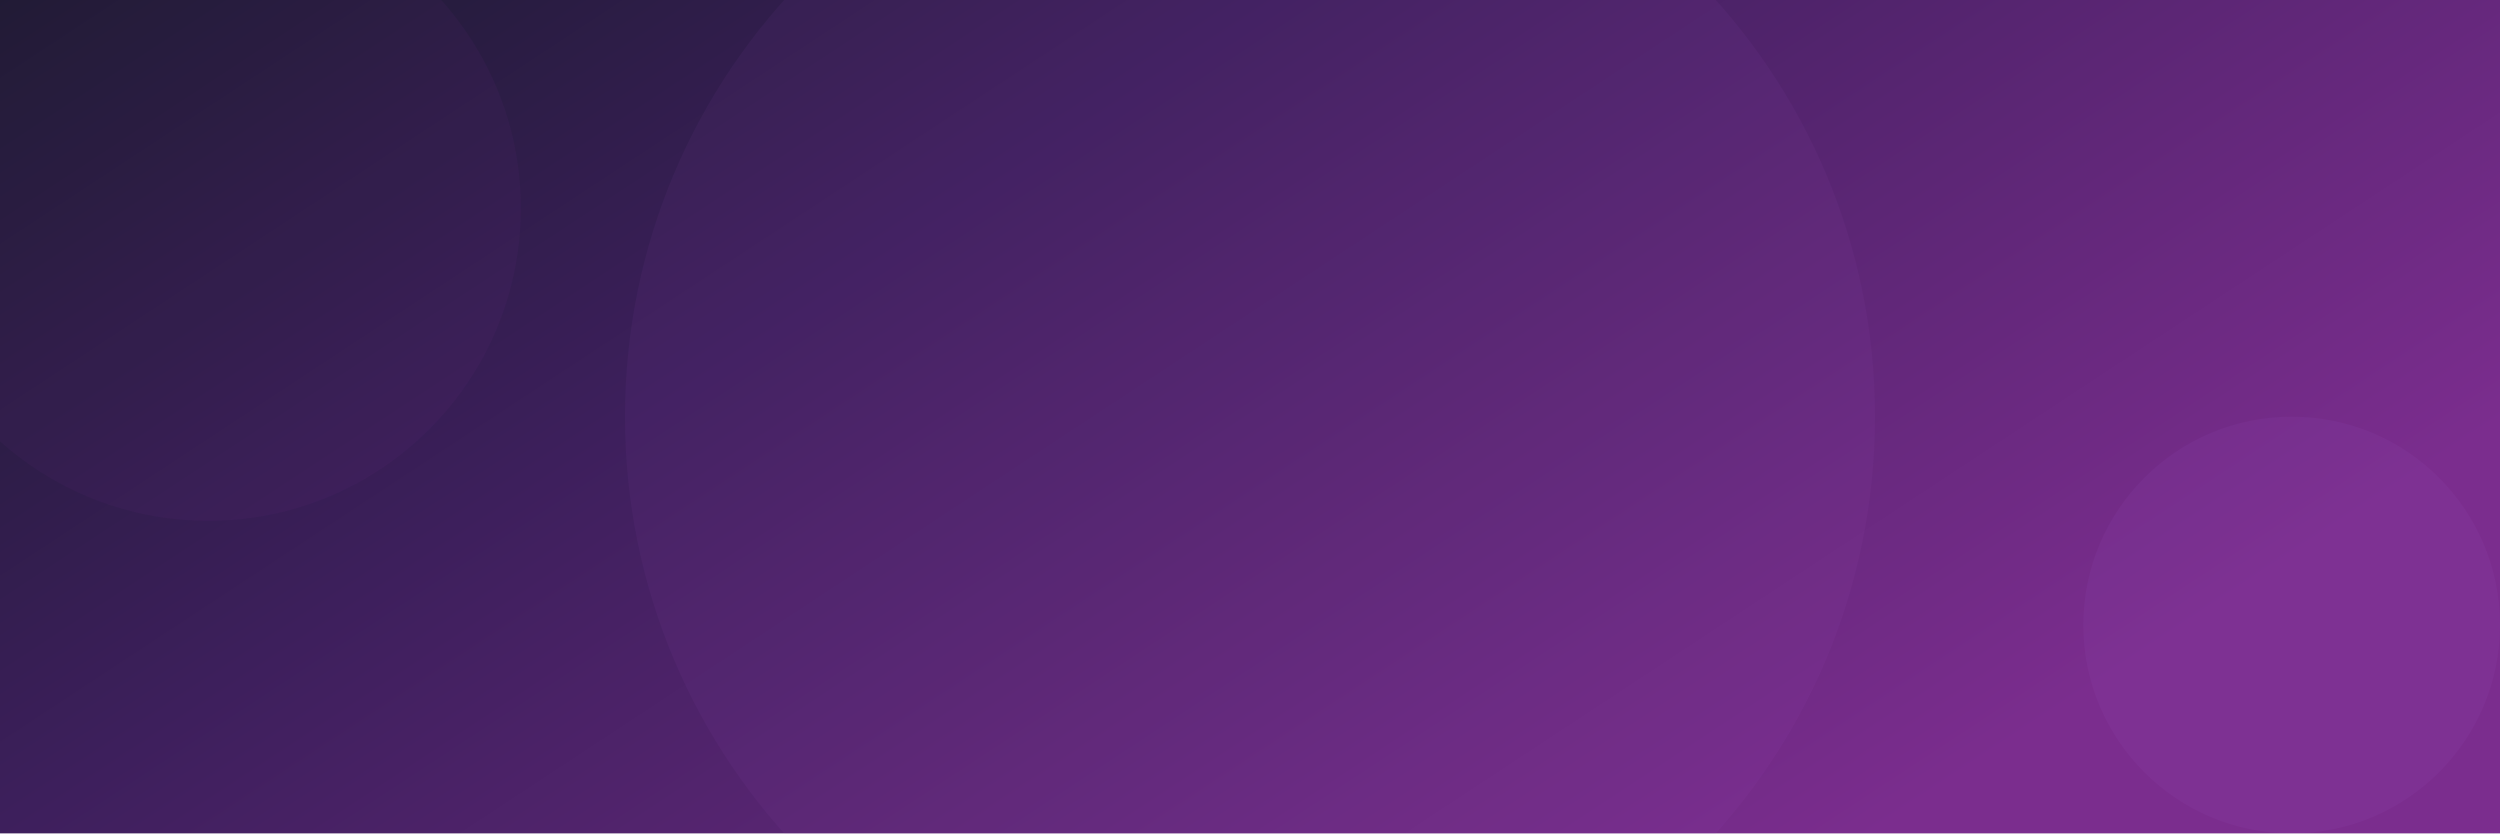
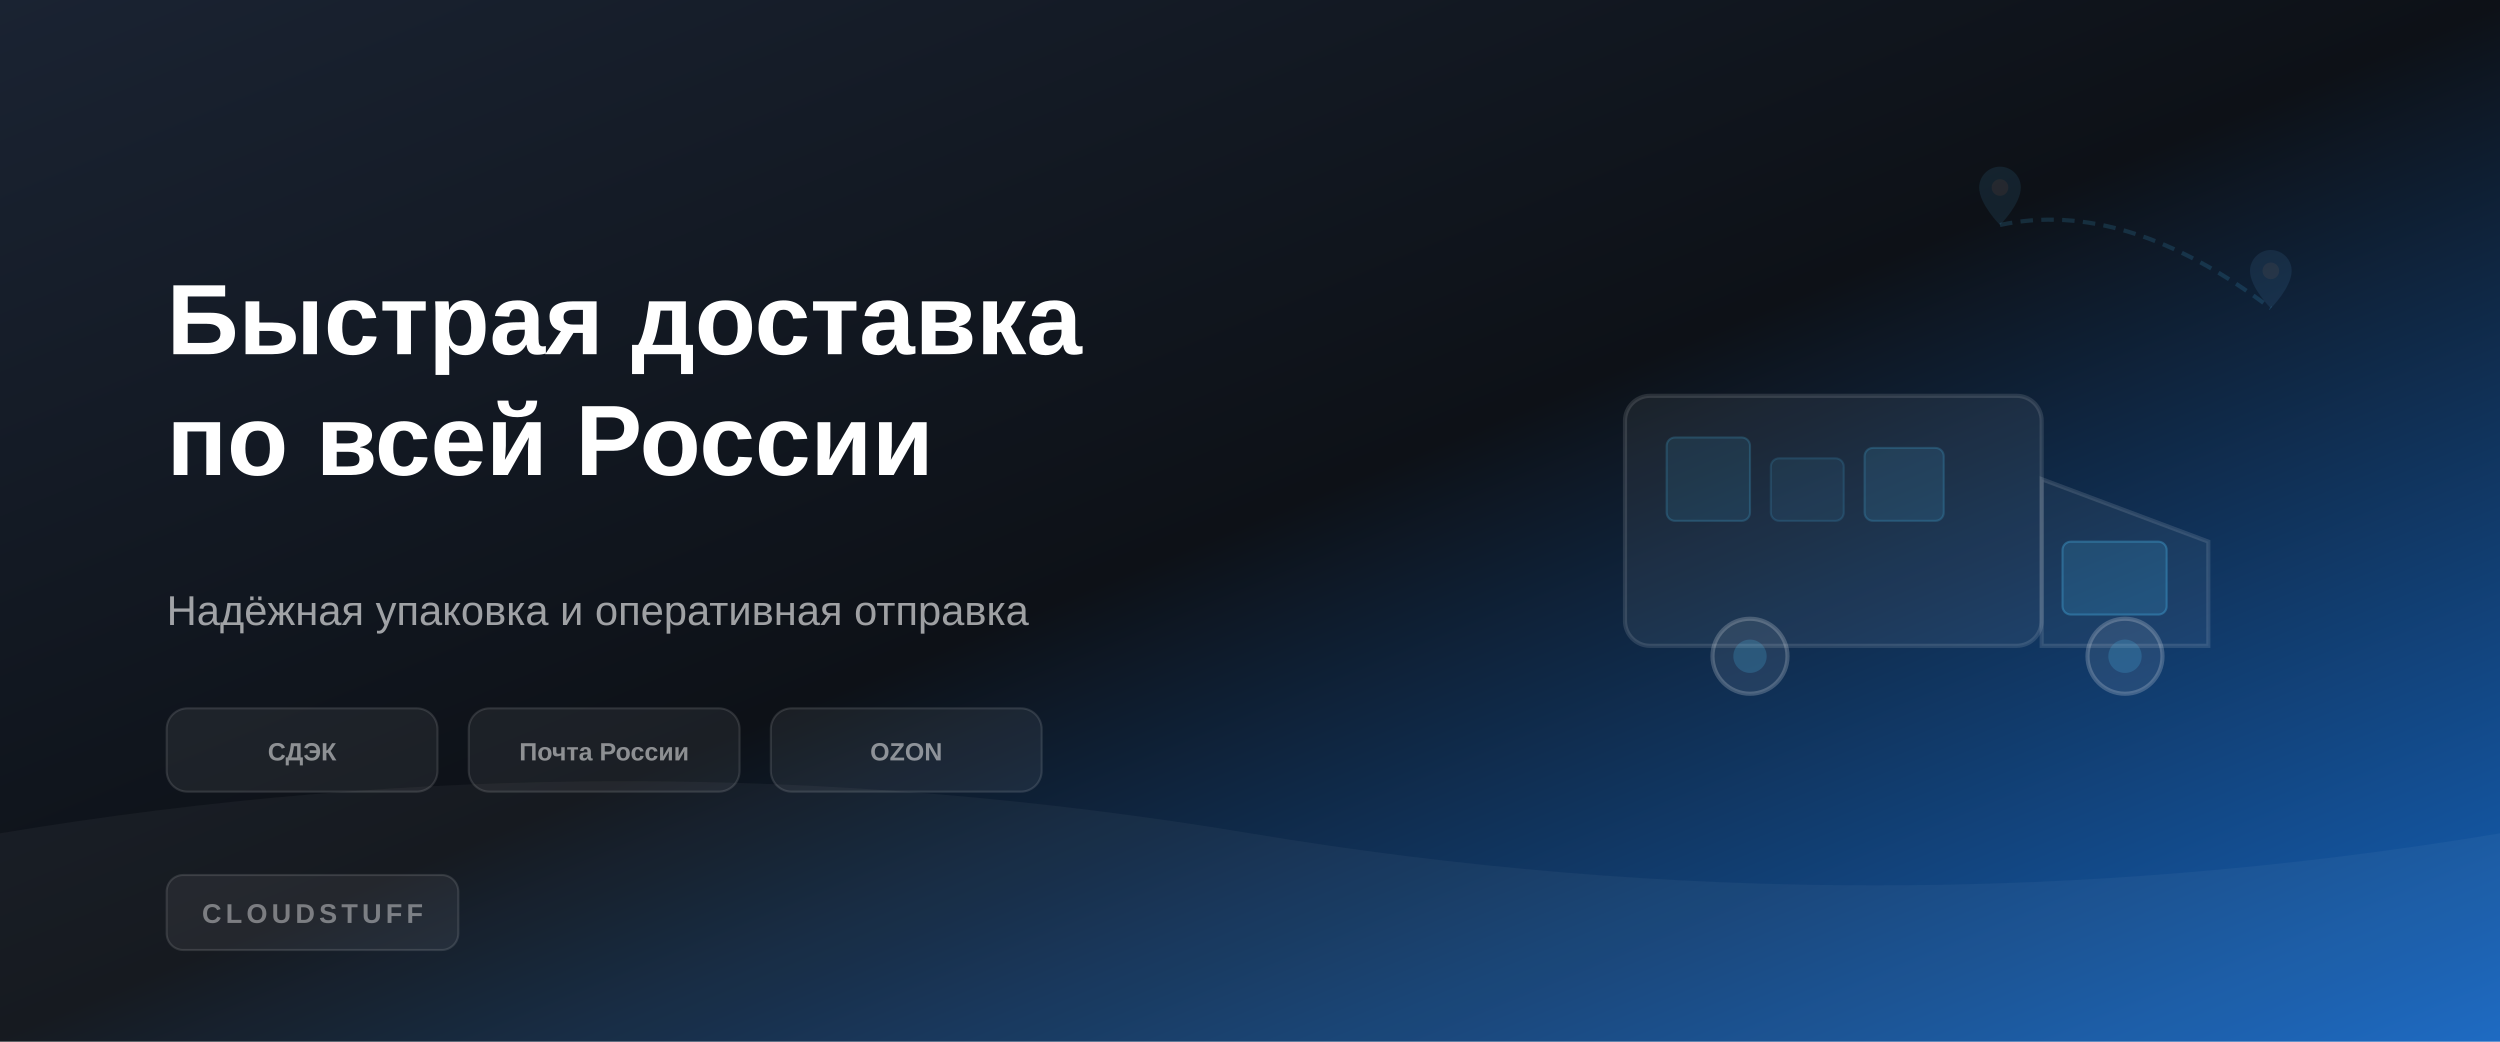
- <svg xmlns="http://www.w3.org/2000/svg" width="1200" height="400" viewBox="0 0 1200 400">
+ <svg xmlns="http://www.w3.org/2000/svg" viewBox="0 0 1200 500" width="1200" height="500">
  <defs>
-     <linearGradient id="bg3" x1="0" y1="0" x2="1" y2="0.5">
-       <stop offset="0%" stop-color="#1A1A2E" />
-       <stop offset="40%" stop-color="#3D1F5C" />
-       <stop offset="100%" stop-color="#7B2D8E" />
+     <linearGradient id="bg3" x1="0%" y1="0%" x2="100%" y2="100%">
+       <stop offset="0%" style="stop-color:#1A2332" />
+       <stop offset="50%" style="stop-color:#0D1117" />
+       <stop offset="100%" style="stop-color:#1565C0" />
+     </linearGradient>
+     <linearGradient id="accentShip" x1="0%" y1="0%" x2="100%" y2="0%">
+       <stop offset="0%" style="stop-color:#2196F3" />
+       <stop offset="100%" style="stop-color:#64B5F6" />
    </linearGradient>
  </defs>
-   <rect width="1200" height="400" fill="url(#bg3)" />
-   <circle cx="600" cy="200" r="300" fill="rgba(168,85,200,0.06)" />
-   <circle cx="100" cy="100" r="150" fill="rgba(123,45,142,0.08)" />
-   <circle cx="1100" cy="300" r="100" fill="rgba(192,132,252,0.05)" />
+   <rect width="1200" height="500" fill="url(#bg3)" />
+   <g opacity="0.04">
+     <path d="M0,400 Q300,350 600,400 T1200,400 V500 H0 Z" fill="white" />
+     <path d="M0,420 Q300,370 600,420 T1200,420 V500 H0 Z" fill="white" />
+   </g>
+   <g transform="translate(780,130)">
+     <rect x="0" y="60" width="200" height="120" rx="12" fill="rgba(255,255,255,0.06)" stroke="rgba(255,255,255,0.12)" stroke-width="2" />
+     <path d="M200,100 L280,130 L280,180 L200,180 Z" fill="rgba(255,255,255,0.05)" stroke="rgba(255,255,255,0.12)" stroke-width="2" />
+     <rect x="210" y="130" width="50" height="35" rx="4" fill="rgba(79,195,247,0.15)" stroke="rgba(79,195,247,0.3)" stroke-width="1" />
+     <circle cx="60" cy="185" r="18" fill="rgba(255,255,255,0.08)" stroke="rgba(255,255,255,0.2)" stroke-width="2" />
+     <circle cx="60" cy="185" r="8" fill="rgba(79,195,247,0.2)" />
+     <circle cx="240" cy="185" r="18" fill="rgba(255,255,255,0.08)" stroke="rgba(255,255,255,0.2)" stroke-width="2" />
+     <circle cx="240" cy="185" r="8" fill="rgba(79,195,247,0.2)" />
+     <rect x="20" y="80" width="40" height="40" rx="4" fill="rgba(79,195,247,0.1)" stroke="rgba(79,195,247,0.2)" stroke-width="1" />
+     <rect x="70" y="90" width="35" height="30" rx="4" fill="rgba(79,195,247,0.08)" stroke="rgba(79,195,247,0.15)" stroke-width="1" />
+     <rect x="115" y="85" width="38" height="35" rx="4" fill="rgba(79,195,247,0.12)" stroke="rgba(79,195,247,0.2)" stroke-width="1" />
+   </g>
+   <g opacity="0.1">
+     <g transform="translate(950,80)">
+       <path d="M10,0 C15.5,0 20,4.5 20,10 C20,18 10,28 10,28 C10,28 0,18 0,10 C0,4.5 4.5,0 10,0 Z" fill="#4FC3F7" />
+       <circle cx="10" cy="10" r="4" fill="white" />
+     </g>
+     <g transform="translate(1080,120)">
+       <path d="M10,0 C15.5,0 20,4.5 20,10 C20,18 10,28 10,28 C10,28 0,18 0,10 C0,4.5 4.5,0 10,0 Z" fill="#64B5F6" />
+       <circle cx="10" cy="10" r="4" fill="white" />
+     </g>
+   </g>
+   <path d="M960,108 Q1020,95 1090,148" stroke="rgba(79,195,247,0.15)" stroke-width="2" stroke-dasharray="6,4" fill="none" />
+   <text x="80" y="170" fill="white" font-family="Arial, sans-serif" font-size="48" font-weight="800">
+     <tspan>Быстрая доставка</tspan>
+     <tspan x="80" dy="58">по всей России</tspan>
+   </text>
+   <text x="80" y="300" fill="rgba(255,255,255,0.6)" font-family="Arial, sans-serif" font-size="20">
+     <tspan>Надёжная упаковка и оперативная отправка</tspan>
+   </text>
+   <g transform="translate(80,340)">
+     <rect x="0" y="0" width="130" height="40" rx="10" fill="rgba(255,255,255,0.06)" stroke="rgba(255,255,255,0.12)" stroke-width="1" />
+     <text x="65" y="25" text-anchor="middle" fill="rgba(255,255,255,0.5)" font-family="Arial, sans-serif" font-size="12" font-weight="600">СДЭК</text>
+     <rect x="145" y="0" width="130" height="40" rx="10" fill="rgba(255,255,255,0.06)" stroke="rgba(255,255,255,0.12)" stroke-width="1" />
+     <text x="210" y="25" text-anchor="middle" fill="rgba(255,255,255,0.5)" font-family="Arial, sans-serif" font-size="12" font-weight="600">Почта России</text>
+     <rect x="290" y="0" width="130" height="40" rx="10" fill="rgba(255,255,255,0.06)" stroke="rgba(255,255,255,0.12)" stroke-width="1" />
+     <text x="355" y="25" text-anchor="middle" fill="rgba(255,255,255,0.5)" font-family="Arial, sans-serif" font-size="12" font-weight="600">OZON</text>
+   </g>
+   <rect x="80" y="420" width="140" height="36" rx="8" fill="rgba(255,255,255,0.06)" stroke="rgba(255,255,255,0.12)" stroke-width="1" />
+   <text x="150" y="443" text-anchor="middle" fill="rgba(255,255,255,0.4)" font-family="Arial, sans-serif" font-size="13" font-weight="600" letter-spacing="2">CLOUDSTUFF</text>
</svg>
